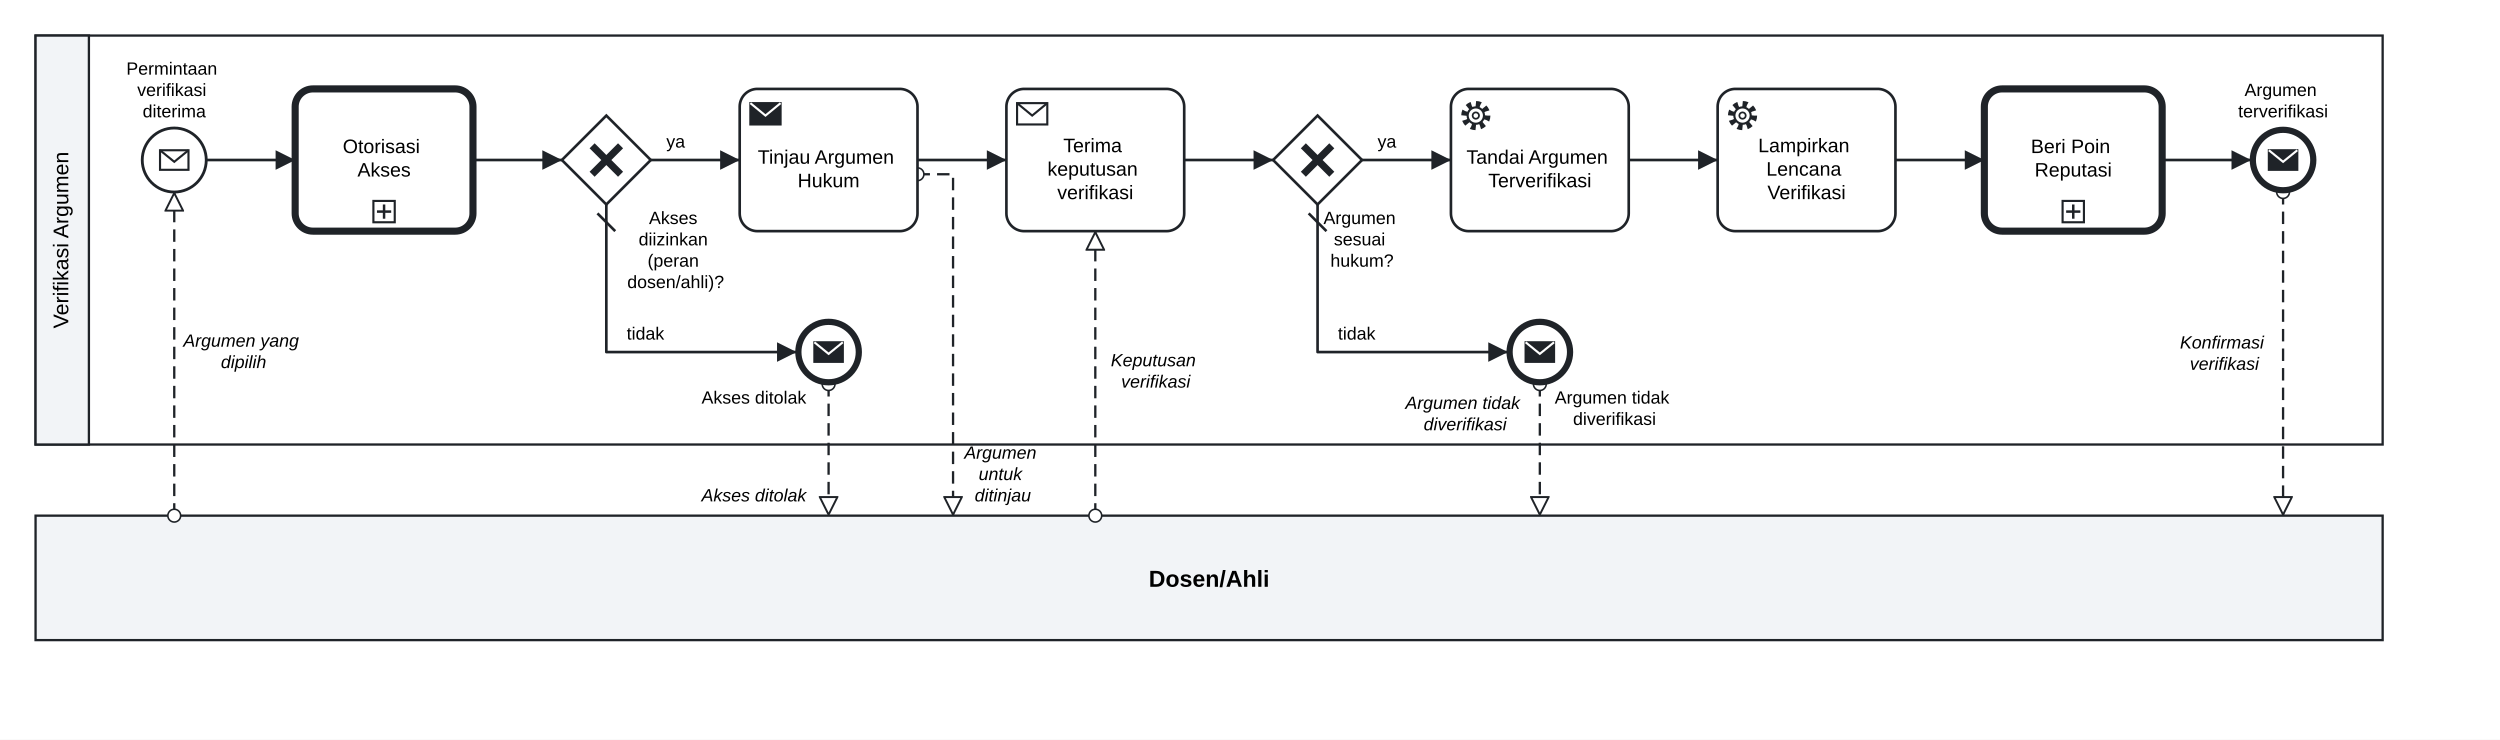
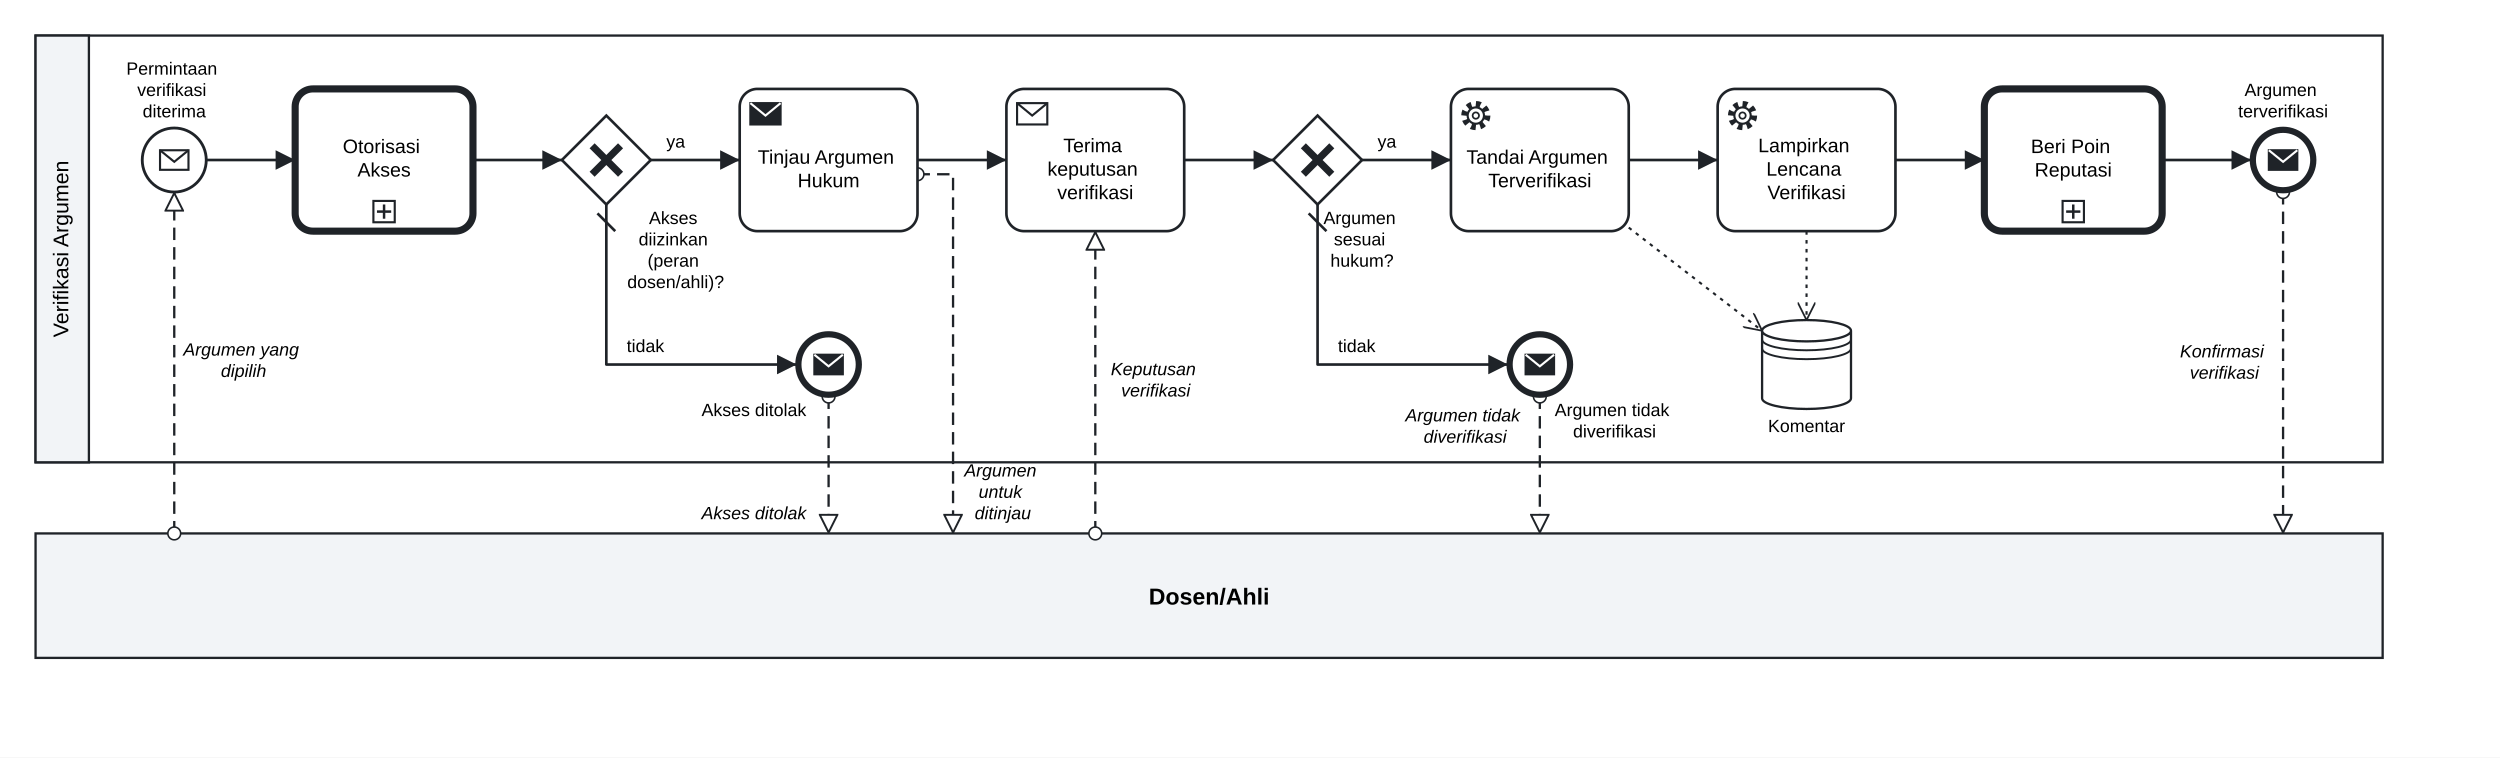
- <svg xmlns="http://www.w3.org/2000/svg" viewBox="-20 -20 1406 416" width="1406" height="416" font-family="Arial, Helvetica, sans-serif" role="img" aria-labelledby="tok-title tok-desc">
+ <svg xmlns="http://www.w3.org/2000/svg" viewBox="-20 -20 1406 426" width="1406" height="426" font-family="Arial, Helvetica, sans-serif" role="img" aria-labelledby="tok-title tok-desc">
  <defs>
    <marker id="seqEnd" viewBox="0 0 10 10" refX="10" refY="5" markerUnits="userSpaceOnUse" markerWidth="11" markerHeight="11" orient="auto">
      <path d="M0,0 L10,5 L0,10 z" fill="#1f2328" />
    </marker>
    <marker id="msgEnd" viewBox="0 0 10 10" refX="10" refY="5" markerUnits="userSpaceOnUse" markerWidth="11" markerHeight="11" orient="auto">
      <path d="M0.5,0.5 L9.5,5 L0.5,9.5 z" fill="#fff" stroke="#1f2328" />
    </marker>
    <marker id="msgStart" viewBox="0 0 10 10" refX="5" refY="5" markerUnits="userSpaceOnUse" markerWidth="9" markerHeight="9">
      <circle cx="5" cy="5" r="4" fill="#fff" stroke="#1f2328" />
    </marker>
    <marker id="assocEnd" viewBox="0 0 10 10" refX="10" refY="5" markerUnits="userSpaceOnUse" markerWidth="10" markerHeight="10" orient="auto">
      <path d="M0,0 L10,5 L0,10" fill="none" stroke="#1f2328" />
    </marker>
  </defs>
-   <rect x="-20" y="-20" width="1406" height="416" fill="#fff" />
-   <rect x="0.0" y="0.0" width="1320.0" height="230.0" fill="#fff" stroke="#1f2328" stroke-width="1.3" />
-   <rect x="0.0" y="0.0" width="30" height="230.0" fill="#f2f4f7" stroke="#1f2328" stroke-width="1.3" />
-   <g transform="rotate(-90 15.0 115.0)">
-     <text x="15.0" y="115.0" font-size="12" text-anchor="middle" dominant-baseline="middle" transform="translate(0 0.0)">Verifikasi Argumen</text>
+   <rect x="-20" y="-20" width="1406" height="426" fill="#fff" />
+   <rect x="0.0" y="0.0" width="1320.0" height="240.0" fill="#fff" stroke="#1f2328" stroke-width="1.3" />
+   <rect x="0.0" y="0.0" width="30" height="240.0" fill="#f2f4f7" stroke="#1f2328" stroke-width="1.3" />
+   <g transform="rotate(-90 15.0 120.0)">
+     <text x="15.0" y="120.0" font-size="12" text-anchor="middle" dominant-baseline="middle" transform="translate(0 0.0)">Verifikasi Argumen</text>
  </g>
-   <rect x="0.0" y="270.0" width="1320.0" height="70.0" fill="#f2f4f7" stroke="#1f2328" stroke-width="1.3" />
-   <text x="660.0" y="310.0" font-size="13" text-anchor="middle" font-weight="bold">
+   <rect x="0.0" y="280.0" width="1320.0" height="70.0" fill="#f2f4f7" stroke="#1f2328" stroke-width="1.3" />
+   <text x="660.0" y="320.0" font-size="13" text-anchor="middle" font-weight="bold">
    <tspan x="660.0" dy="0.0">Dosen/Ahli</tspan>
  </text>
-   <polyline points="78.0,270.0 78.0,88.0" fill="none" stroke="#1f2328" stroke-width="1.3" stroke-dasharray="7 4" marker-start="url(#msgStart)" marker-end="url(#msgEnd)" />
-   <polyline points="446.0,196.0 446.0,270.0" fill="none" stroke="#1f2328" stroke-width="1.3" stroke-dasharray="7 4" marker-start="url(#msgStart)" marker-end="url(#msgEnd)" />
-   <polyline points="496.0,78.0 516.0,78.0 516.0,270.0" fill="none" stroke="#1f2328" stroke-width="1.3" stroke-dasharray="7 4" marker-start="url(#msgStart)" marker-end="url(#msgEnd)" />
-   <polyline points="596.0,270.0 596.0,110.0" fill="none" stroke="#1f2328" stroke-width="1.3" stroke-dasharray="7 4" marker-start="url(#msgStart)" marker-end="url(#msgEnd)" />
-   <polyline points="1264.0,88.0 1264.0,270.0" fill="none" stroke="#1f2328" stroke-width="1.3" stroke-dasharray="7 4" marker-start="url(#msgStart)" marker-end="url(#msgEnd)" />
-   <polyline points="846.0,196.0 846.0,270.0" fill="none" stroke="#1f2328" stroke-width="1.3" stroke-dasharray="7 4" marker-start="url(#msgStart)" marker-end="url(#msgEnd)" />
+   <polyline points="78.0,280.0 78.0,88.0" fill="none" stroke="#1f2328" stroke-width="1.3" stroke-dasharray="7 4" marker-start="url(#msgStart)" marker-end="url(#msgEnd)" />
+   <polyline points="446.0,203.0 446.0,280.0" fill="none" stroke="#1f2328" stroke-width="1.3" stroke-dasharray="7 4" marker-start="url(#msgStart)" marker-end="url(#msgEnd)" />
+   <polyline points="496.0,78.0 516.0,78.0 516.0,280.0" fill="none" stroke="#1f2328" stroke-width="1.3" stroke-dasharray="7 4" marker-start="url(#msgStart)" marker-end="url(#msgEnd)" />
+   <polyline points="596.0,280.0 596.0,110.0" fill="none" stroke="#1f2328" stroke-width="1.3" stroke-dasharray="7 4" marker-start="url(#msgStart)" marker-end="url(#msgEnd)" />
+   <polyline points="1264.0,88.0 1264.0,280.0" fill="none" stroke="#1f2328" stroke-width="1.3" stroke-dasharray="7 4" marker-start="url(#msgStart)" marker-end="url(#msgEnd)" />
+   <polyline points="846.0,203.0 846.0,280.0" fill="none" stroke="#1f2328" stroke-width="1.3" stroke-dasharray="7 4" marker-start="url(#msgStart)" marker-end="url(#msgEnd)" />
+   <polyline points="896.0,108.0 971.0,166.0" fill="none" stroke="#1f2328" stroke-width="1.2" stroke-dasharray="2 3" marker-end="url(#assocEnd)" />
+   <polyline points="996.0,110.0 996.0,160.0" fill="none" stroke="#1f2328" stroke-width="1.2" stroke-dasharray="2 3" marker-end="url(#assocEnd)" />
  <polyline points="96.0,70.0 146.0,70.0" fill="none" stroke="#1f2328" stroke-width="1.5" stroke-linejoin="round" marker-end="url(#seqEnd)" />
  <polyline points="246.0,70.0 296.0,70.0" fill="none" stroke="#1f2328" stroke-width="1.5" stroke-linejoin="round" marker-end="url(#seqEnd)" />
  <polyline points="346.0,70.0 396.0,70.0" fill="none" stroke="#1f2328" stroke-width="1.5" stroke-linejoin="round" marker-end="url(#seqEnd)" />
-   <polyline points="321.0,95.0 321.0,178.0 428.0,178.0" fill="none" stroke="#1f2328" stroke-width="1.5" stroke-linejoin="round" marker-end="url(#seqEnd)" />
+   <polyline points="321.0,95.0 321.0,185.0 428.0,185.0" fill="none" stroke="#1f2328" stroke-width="1.5" stroke-linejoin="round" marker-end="url(#seqEnd)" />
  <line x1="316.0" y1="100.0" x2="326.0" y2="110.0" stroke="#1f2328" stroke-width="1.5" />
  <polyline points="496.0,70.0 546.0,70.0" fill="none" stroke="#1f2328" stroke-width="1.5" stroke-linejoin="round" marker-end="url(#seqEnd)" />
  <polyline points="646.0,70.0 696.0,70.0" fill="none" stroke="#1f2328" stroke-width="1.5" stroke-linejoin="round" marker-end="url(#seqEnd)" />
  <polyline points="746.0,70.0 796.0,70.0" fill="none" stroke="#1f2328" stroke-width="1.5" stroke-linejoin="round" marker-end="url(#seqEnd)" />
-   <polyline points="721.0,95.0 721.0,178.0 828.0,178.0" fill="none" stroke="#1f2328" stroke-width="1.5" stroke-linejoin="round" marker-end="url(#seqEnd)" />
+   <polyline points="721.0,95.0 721.0,185.0 828.0,185.0" fill="none" stroke="#1f2328" stroke-width="1.5" stroke-linejoin="round" marker-end="url(#seqEnd)" />
  <line x1="716.0" y1="100.0" x2="726.0" y2="110.0" stroke="#1f2328" stroke-width="1.5" />
  <polyline points="896.0,70.0 946.0,70.0" fill="none" stroke="#1f2328" stroke-width="1.5" stroke-linejoin="round" marker-end="url(#seqEnd)" />
  <polyline points="1046.0,70.0 1096.0,70.0" fill="none" stroke="#1f2328" stroke-width="1.5" stroke-linejoin="round" marker-end="url(#seqEnd)" />
  <polyline points="1196.0,70.0 1246.0,70.0" fill="none" stroke="#1f2328" stroke-width="1.5" stroke-linejoin="round" marker-end="url(#seqEnd)" />
  <circle cx="78.0" cy="70.0" r="18" fill="#fff" stroke="#1f2328" stroke-width="1.6" />
  <rect x="70.0" y="64.5" width="16" height="11" fill="#fff" stroke="#1f2328" stroke-width="1.2" />
  <polyline points="70.0,64.5 78.0,71.0 86.0,64.5" fill="none" stroke="#1f2328" stroke-width="1.2" />
  <rect x="146.0" y="30.0" width="100.0" height="80.0" rx="10" fill="#fff" stroke="#1f2328" stroke-width="4" />
  <text x="196.0" y="66.1" font-size="11" text-anchor="middle">
    <tspan x="196.0" dy="0.0">Otorisasi</tspan>
    <tspan x="196.0" dy="13.2">Akses</tspan>
  </text>
  <rect x="190.0" y="93.0" width="12" height="12" fill="#fff" stroke="#1f2328" stroke-width="1.2" />
  <path d="M192.0,99.0 h8 M196.0,95.0 v8" stroke="#1f2328" stroke-width="1.4" />
  <polygon points="321.0,45.0 346.0,70.0 321.0,95.0 296.0,70.0" fill="#fff" stroke="#1f2328" stroke-width="1.5" />
  <path d="M313.0,62.0 L329.0,78.0 M329.0,62.0 L313.0,78.0" stroke="#1f2328" stroke-width="4" />
-   <circle cx="446.0" cy="178.0" r="17" fill="#fff" stroke="#1f2328" stroke-width="3.5" />
-   <rect x="438.0" y="172.5" width="16" height="11" fill="#1f2328" stroke="#1f2328" stroke-width="1.2" />
-   <polyline points="438.0,172.5 446.0,179.0 454.0,172.5" fill="none" stroke="#fff" stroke-width="1.2" />
+   <circle cx="446.0" cy="185.0" r="17" fill="#fff" stroke="#1f2328" stroke-width="3.5" />
+   <rect x="438.0" y="179.5" width="16" height="11" fill="#1f2328" stroke="#1f2328" stroke-width="1.2" />
+   <polyline points="438.0,179.5 446.0,186.0 454.0,179.5" fill="none" stroke="#fff" stroke-width="1.2" />
  <rect x="396.0" y="30.0" width="100.0" height="80.0" rx="10" fill="#fff" stroke="#1f2328" stroke-width="1.5" />
  <rect x="402.0" y="38.0" width="17" height="12" fill="#1f2328" stroke="#1f2328" stroke-width="1.2" />
  <polyline points="402.0,38.0 410.5,45.0 419.0,38.0" fill="none" stroke="#fff" stroke-width="1.2" />
  <text x="446.0" y="72.1" font-size="11" text-anchor="middle">
    <tspan x="446.0" dy="0.0">Tinjau Argumen</tspan>
    <tspan x="446.0" dy="13.2">Hukum</tspan>
  </text>
  <rect x="546.0" y="30.0" width="100.0" height="80.0" rx="10" fill="#fff" stroke="#1f2328" stroke-width="1.5" />
  <rect x="552.0" y="38.0" width="17" height="12" fill="#fff" stroke="#1f2328" stroke-width="1.2" />
  <polyline points="552.0,38.0 560.5,45.0 569.0,38.0" fill="none" stroke="#1f2328" stroke-width="1.2" />
  <text x="596.0" y="65.6" font-size="11" text-anchor="middle">
    <tspan x="596.0" dy="0.0">Terima</tspan>
    <tspan x="596.0" dy="13.2">keputusan</tspan>
    <tspan x="596.0" dy="13.2">verifikasi</tspan>
  </text>
  <polygon points="721.0,45.0 746.0,70.0 721.0,95.0 696.0,70.0" fill="#fff" stroke="#1f2328" stroke-width="1.5" />
  <path d="M713.0,62.0 L729.0,78.0 M729.0,62.0 L713.0,78.0" stroke="#1f2328" stroke-width="4" />
  <rect x="796.0" y="30.0" width="100.0" height="80.0" rx="10" fill="#fff" stroke="#1f2328" stroke-width="1.5" />
  <circle cx="810.0" cy="45.0" r="6.5" fill="none" stroke="#1f2328" stroke-width="3.4" stroke-dasharray="2.6 2.5" />
  <circle cx="810.0" cy="45.0" r="4.6" fill="#fff" stroke="#1f2328" stroke-width="1.2" />
  <circle cx="810.0" cy="45.0" r="1.8" fill="none" stroke="#1f2328" stroke-width="1" />
  <text x="846.0" y="72.1" font-size="11" text-anchor="middle">
    <tspan x="846.0" dy="0.0">Tandai Argumen</tspan>
    <tspan x="846.0" dy="13.2">Terverifikasi</tspan>
  </text>
  <rect x="946.0" y="30.0" width="100.0" height="80.0" rx="10" fill="#fff" stroke="#1f2328" stroke-width="1.5" />
  <circle cx="960.0" cy="45.0" r="6.5" fill="none" stroke="#1f2328" stroke-width="3.4" stroke-dasharray="2.6 2.5" />
  <circle cx="960.0" cy="45.0" r="4.6" fill="#fff" stroke="#1f2328" stroke-width="1.2" />
  <circle cx="960.0" cy="45.0" r="1.8" fill="none" stroke="#1f2328" stroke-width="1" />
  <text x="996.0" y="65.6" font-size="11" text-anchor="middle">
    <tspan x="996.0" dy="0.0">Lampirkan</tspan>
    <tspan x="996.0" dy="13.2">Lencana</tspan>
    <tspan x="996.0" dy="13.2">Verifikasi</tspan>
  </text>
  <rect x="1096.0" y="30.0" width="100.0" height="80.0" rx="10" fill="#fff" stroke="#1f2328" stroke-width="4" />
  <text x="1146.0" y="66.1" font-size="11" text-anchor="middle">
    <tspan x="1146.0" dy="0.0">Beri Poin</tspan>
    <tspan x="1146.0" dy="13.2">Reputasi</tspan>
  </text>
  <rect x="1140.0" y="93.0" width="12" height="12" fill="#fff" stroke="#1f2328" stroke-width="1.2" />
  <path d="M1142.0,99.0 h8 M1146.0,95.0 v8" stroke="#1f2328" stroke-width="1.4" />
  <circle cx="1264.0" cy="70.0" r="17" fill="#fff" stroke="#1f2328" stroke-width="3.5" />
  <rect x="1256.0" y="64.5" width="16" height="11" fill="#1f2328" stroke="#1f2328" stroke-width="1.2" />
  <polyline points="1256.0,64.5 1264.0,71.0 1272.0,64.5" fill="none" stroke="#fff" stroke-width="1.2" />
-   <circle cx="846.0" cy="178.0" r="17" fill="#fff" stroke="#1f2328" stroke-width="3.5" />
-   <rect x="838.0" y="172.5" width="16" height="11" fill="#1f2328" stroke="#1f2328" stroke-width="1.2" />
-   <polyline points="838.0,172.5 846.0,179.0 854.0,172.5" fill="none" stroke="#fff" stroke-width="1.2" />
-   <text x="117.0" y="175.0" font-size="10" text-anchor="middle" font-style="italic">
+   <circle cx="846.0" cy="185.0" r="17" fill="#fff" stroke="#1f2328" stroke-width="3.5" />
+   <rect x="838.0" y="179.5" width="16" height="11" fill="#1f2328" stroke="#1f2328" stroke-width="1.2" />
+   <polyline points="838.0,179.5 846.0,186.0 854.0,179.5" fill="none" stroke="#fff" stroke-width="1.2" />
+   <path d="M971.0,166.0 a25.0,6 0 0 0 50.0,0 a25.0,6 0 0 0 -50.0,0 v38.0 a25.0,6 0 0 0 50.0,0 v-38.0" fill="#fff" stroke="#1f2328" stroke-width="1.3" />
+   <path d="M971.0,171.0 a25.0,6 0 0 0 50.0,0 M971.0,176.0 a25.0,6 0 0 0 50.0,0" fill="none" stroke="#1f2328" stroke-width="1.1" />
+   <text x="117.0" y="180.0" font-size="10" text-anchor="middle" font-style="italic">
    <tspan x="117.0" dy="0.0">Argumen yang</tspan>
    <tspan x="117.0" dy="12.0">dipilih</tspan>
  </text>
-   <text x="404.0" y="262.0" font-size="10" text-anchor="middle" font-style="italic">
+   <text x="404.0" y="272.0" font-size="10" text-anchor="middle" font-style="italic">
    <tspan x="404.0" dy="0.0">Akses ditolak</tspan>
  </text>
-   <text x="544.0" y="238.0" font-size="10" text-anchor="middle" font-style="italic">
+   <text x="544.0" y="248.0" font-size="10" text-anchor="middle" font-style="italic">
    <tspan x="544.0" dy="0.0">Argumen</tspan>
    <tspan x="544.0" dy="12.0">untuk</tspan>
    <tspan x="544.0" dy="12.0">ditinjau</tspan>
  </text>
-   <text x="630.0" y="186.0" font-size="10" text-anchor="middle" font-style="italic">
+   <text x="630.0" y="191.0" font-size="10" text-anchor="middle" font-style="italic">
    <tspan x="630.0" dy="0.0">Keputusan</tspan>
    <tspan x="630.0" dy="12.0">verifikasi</tspan>
  </text>
-   <text x="1231.0" y="176.0" font-size="10" text-anchor="middle" font-style="italic">
+   <text x="1231.0" y="181.0" font-size="10" text-anchor="middle" font-style="italic">
    <tspan x="1231.0" dy="0.0">Konfirmasi</tspan>
    <tspan x="1231.0" dy="12.0">verifikasi</tspan>
  </text>
-   <text x="804.0" y="210.0" font-size="10" text-anchor="middle" font-style="italic">
+   <text x="804.0" y="217.0" font-size="10" text-anchor="middle" font-style="italic">
    <tspan x="804.0" dy="0.0">Argumen tidak</tspan>
    <tspan x="804.0" dy="12.0">diverifikasi</tspan>
  </text>
  <text x="360.0" y="63.0" font-size="10" text-anchor="middle">
    <tspan x="360.0" dy="0.0">ya</tspan>
  </text>
-   <text x="343.0" y="171.0" font-size="10" text-anchor="middle">
+   <text x="343.0" y="178.0" font-size="10" text-anchor="middle">
    <tspan x="343.0" dy="0.0">tidak</tspan>
  </text>
  <text x="760.0" y="63.0" font-size="10" text-anchor="middle">
    <tspan x="760.0" dy="0.0">ya</tspan>
  </text>
-   <text x="743.0" y="171.0" font-size="10" text-anchor="middle">
+   <text x="743.0" y="178.0" font-size="10" text-anchor="middle">
    <tspan x="743.0" dy="0.0">tidak</tspan>
  </text>
  <text x="78.0" y="22.0" font-size="10" text-anchor="middle">
    <tspan x="78.0" dy="0.0">Permintaan</tspan>
    <tspan x="78.0" dy="12.0">verifikasi</tspan>
    <tspan x="78.0" dy="12.0">diterima</tspan>
  </text>
  <text x="360.0" y="106.0" font-size="10" text-anchor="middle">
    <tspan x="360.0" dy="0.0">Akses</tspan>
    <tspan x="360.0" dy="12.0">diizinkan</tspan>
    <tspan x="360.0" dy="12.0">(peran</tspan>
    <tspan x="360.0" dy="12.0">dosen/ahli)?</tspan>
  </text>
-   <text x="404.0" y="207.0" font-size="10" text-anchor="middle">
+   <text x="404.0" y="214.0" font-size="10" text-anchor="middle">
    <tspan x="404.0" dy="0.0">Akses ditolak</tspan>
  </text>
  <text x="746.0" y="106.0" font-size="10" text-anchor="middle">
    <tspan x="746.0" dy="0.0">Argumen</tspan>
    <tspan x="746.0" dy="12.0">sesuai</tspan>
    <tspan x="746.0" dy="12.0">hukum?</tspan>
  </text>
  <text x="1264.0" y="34.0" font-size="10" text-anchor="middle">
    <tspan x="1264.0" dy="0.0">Argumen</tspan>
    <tspan x="1264.0" dy="12.0">terverifikasi</tspan>
  </text>
-   <text x="888.0" y="207.0" font-size="10" text-anchor="middle">
+   <text x="888.0" y="214.0" font-size="10" text-anchor="middle">
    <tspan x="888.0" dy="0.0">Argumen tidak</tspan>
    <tspan x="888.0" dy="12.0">diverifikasi</tspan>
  </text>
+   <text x="996.0" y="223.0" font-size="10" text-anchor="middle">
+     <tspan x="996.0" dy="0.0">Komentar</tspan>
+   </text>
</svg>
